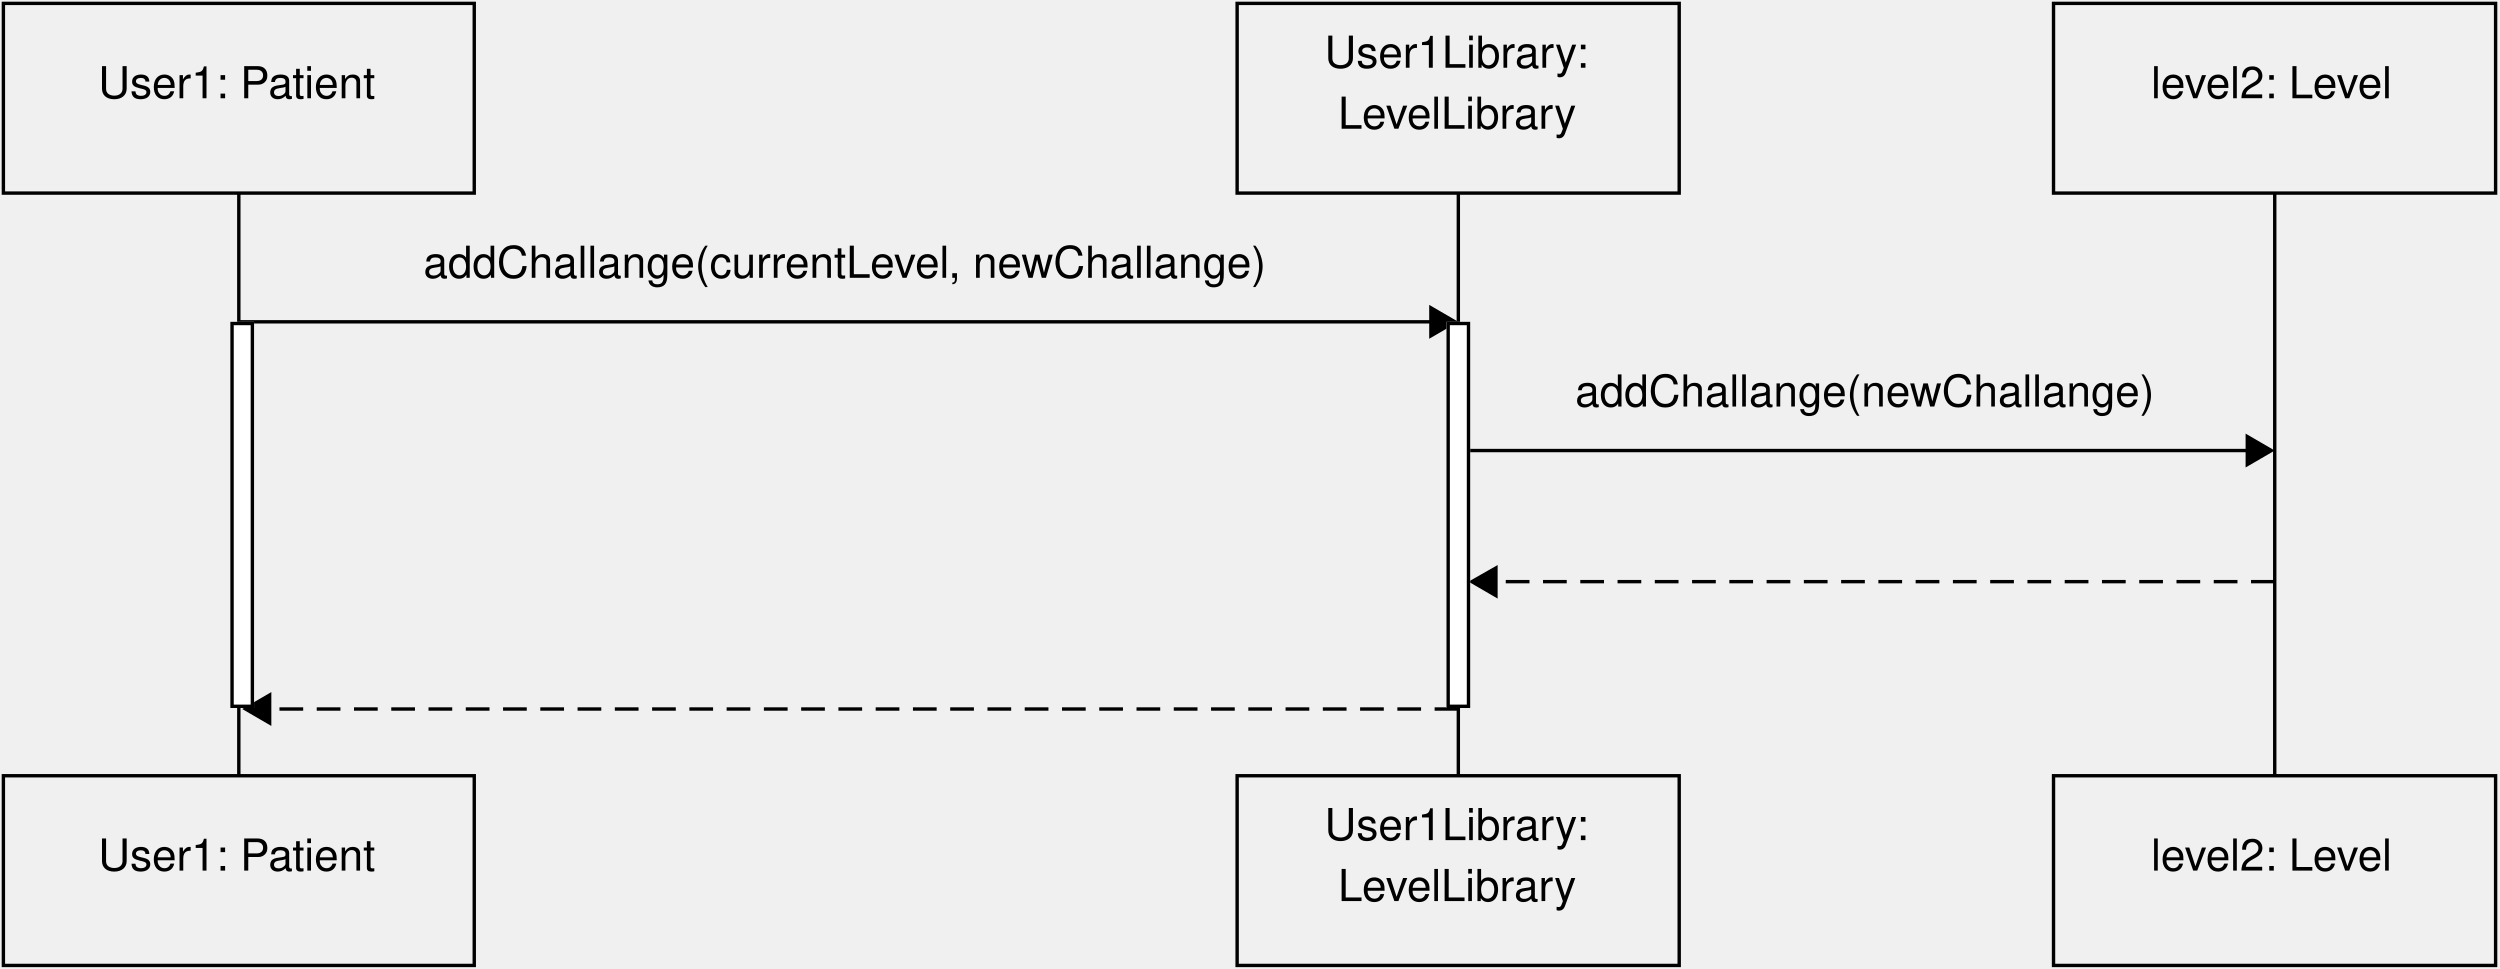
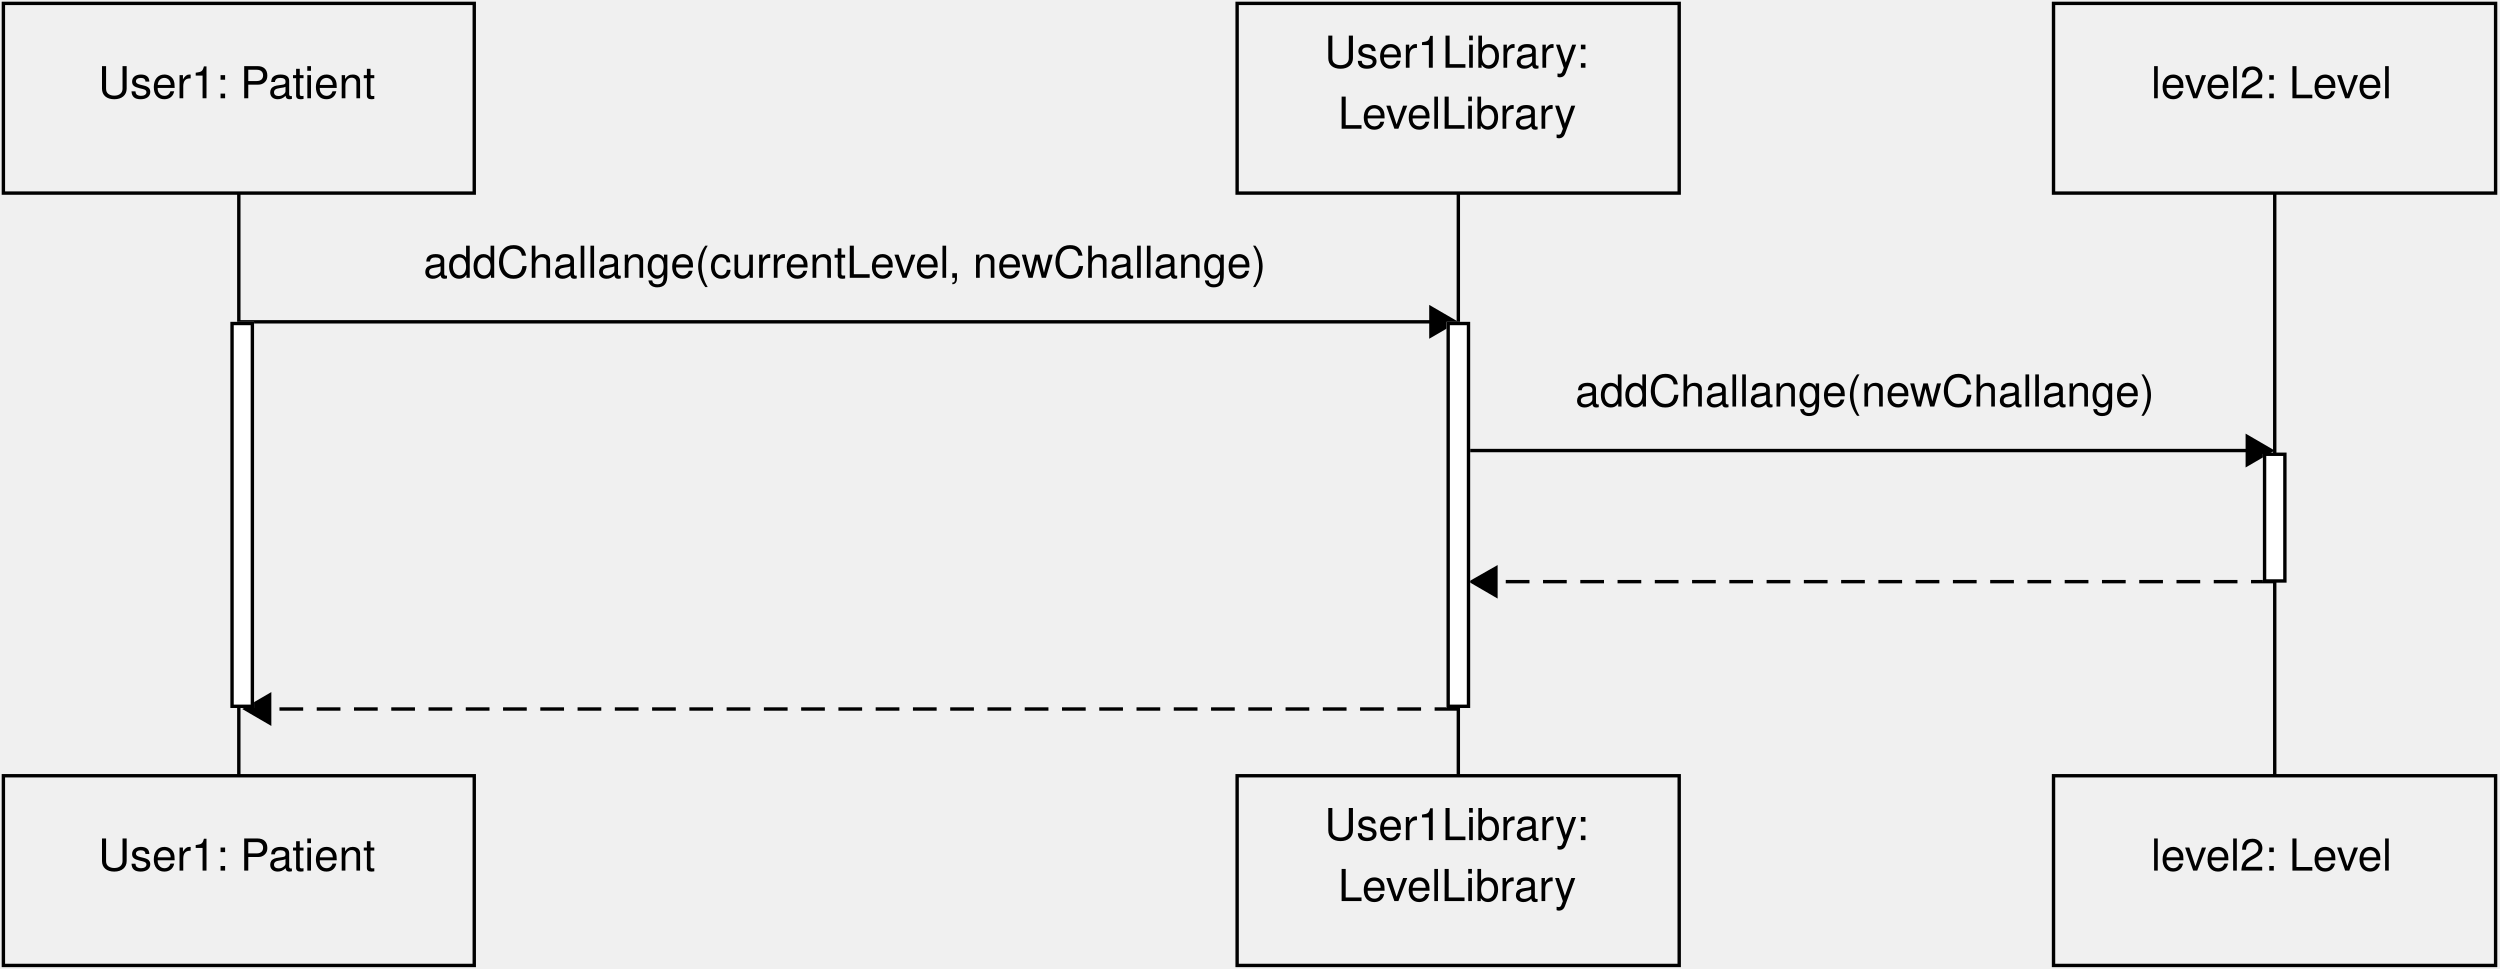
<svg xmlns="http://www.w3.org/2000/svg" version="1.1" id="Layer_1" x="0px" y="0px" viewBox="0 0 738 286" style="enable-background:new 0 0 738 286;" xml:space="preserve">
  <style type="text/css">
	.st0{fill:none;stroke:#000000;}
	.st1{font-family:'Helvetica';}
	.st2{font-size:13px;}
	.st3{fill:none;stroke:#000000;stroke-dasharray:7,4;}
	.st4{fill:#FFFFFF;}
</style>
  <g id="Page-1">
    <g id="CreateChallange" transform="translate(1, 1)">
-       <rect id="Rectangle-path" class="st0" width="139" height="56" />
+       <rect id="Rectangle-path" y="0" class="st0" width="139" height="56" />
      <text transform="matrix(1 0 0 1 28 28)" class="st1 st2">User1: Patient</text>
      <rect id="Rectangle-path_1_" y="228" class="st0" width="139" height="56" />
      <text transform="matrix(1 0 0 1 28 256)" class="st1 st2">User1: Patient</text>
      <path id="Shape" class="st0" d="M69.5,56v172" />
-       <rect id="Rectangle-path_2_" x="364.2" class="st0" width="130.5" height="56" />
+       <rect id="Rectangle-path_2_" x="364.2" y="0" class="st0" width="130.5" height="56" />
      <g id="Group" transform="translate(390, 6)">
        <text transform="matrix(1 0 0 1 0 13)" class="st1 st2">User1Library:</text>
        <text transform="matrix(1 0 0 1 4 31)" class="st1 st2">LevelLibrary</text>
      </g>
      <rect id="Rectangle-path_3_" x="364.2" y="228" class="st0" width="130.5" height="56" />
      <g id="Group_1_" transform="translate(390, 234)">
        <text transform="matrix(1 0 0 1 0 13)" class="st1 st2">User1Library:</text>
        <text transform="matrix(1 0 0 1 4 31)" class="st1 st2">LevelLibrary</text>
      </g>
      <path id="Shape_1_" class="st0" d="M429.5,56v172" />
-       <rect id="Rectangle-path_4_" x="605.2" class="st0" width="130.5" height="56" />
+       <rect id="Rectangle-path_4_" x="605.2" y="0" class="st0" width="130.5" height="56" />
      <text transform="matrix(1 0 0 1 634 28)" class="st1 st2">level2: Level</text>
      <rect id="Rectangle-path_5_" x="605.2" y="228" class="st0" width="130.5" height="56" />
      <text transform="matrix(1 0 0 1 634 256)" class="st1 st2">level2: Level</text>
      <path id="Shape_2_" class="st0" d="M670.5,56v172" />
      <text transform="matrix(1 0 0 1 124 81)" class="st1 st2">addChallange(currentLevel, newChallange)</text>
      <g id="Shape_3_">
        <g>
          <line class="st0" x1="69.5" y1="94" x2="422.3" y2="94" />
          <g>
            <polygon points="420.9,99 429.5,94 420.9,89      " />
          </g>
        </g>
      </g>
      <text transform="matrix(1 0 0 1 464 119)" class="st1 st2">addChallange(newChallange)</text>
      <g id="Shape_4_">
        <g>
          <line class="st0" x1="429.5" y1="132" x2="663.3" y2="132" />
          <g>
            <polygon points="661.9,137 670.5,132 661.9,127      " />
          </g>
        </g>
      </g>
      <g id="Shape_5_">
        <g>
          <line class="st3" x1="670.5" y1="170.7" x2="439.7" y2="170.7" />
          <g>
            <polygon points="441.1,165.8 432.5,170.7 441.1,175.7      " />
          </g>
        </g>
      </g>
      <g id="Shape_6_">
        <g>
          <line class="st3" x1="429.5" y1="208.3" x2="77.7" y2="208.3" />
          <g>
            <polygon points="79.1,203.3 70.5,208.3 79.1,213.3      " />
          </g>
        </g>
      </g>
      <g id="Rectangle">
        <g>
          <rect id="path-1" x="67" y="94" class="st4" width="7" height="114" />
        </g>
        <rect x="67.5" y="94.5" class="st0" width="6" height="113" />
      </g>
      <g id="Rectangle_1_">
        <g>
          <rect id="path-2" x="426" y="94" class="st4" width="7" height="114" />
        </g>
        <rect x="426.5" y="94.5" class="st0" width="6" height="113" />
      </g>
-       <g id="Rectangle_2_" transform="translate(670.5, 151) scale(-1, 1) translate(-670.5, -151) ">
+       <g id="Rectangle_2_">
        <g>
-           <rect id="path-3" x="667" y="170" class="st4" width="7" height="-38" />
+           <rect id="path-2_1_" x="667" y="133" class="st4" width="7" height="37.7" />
        </g>
-         <rect x="667.5" y="169.5" class="st0" width="6" height="-37" />
+         <rect x="667.5" y="133.1" class="st0" width="6" height="37.4" />
      </g>
    </g>
  </g>
</svg>
